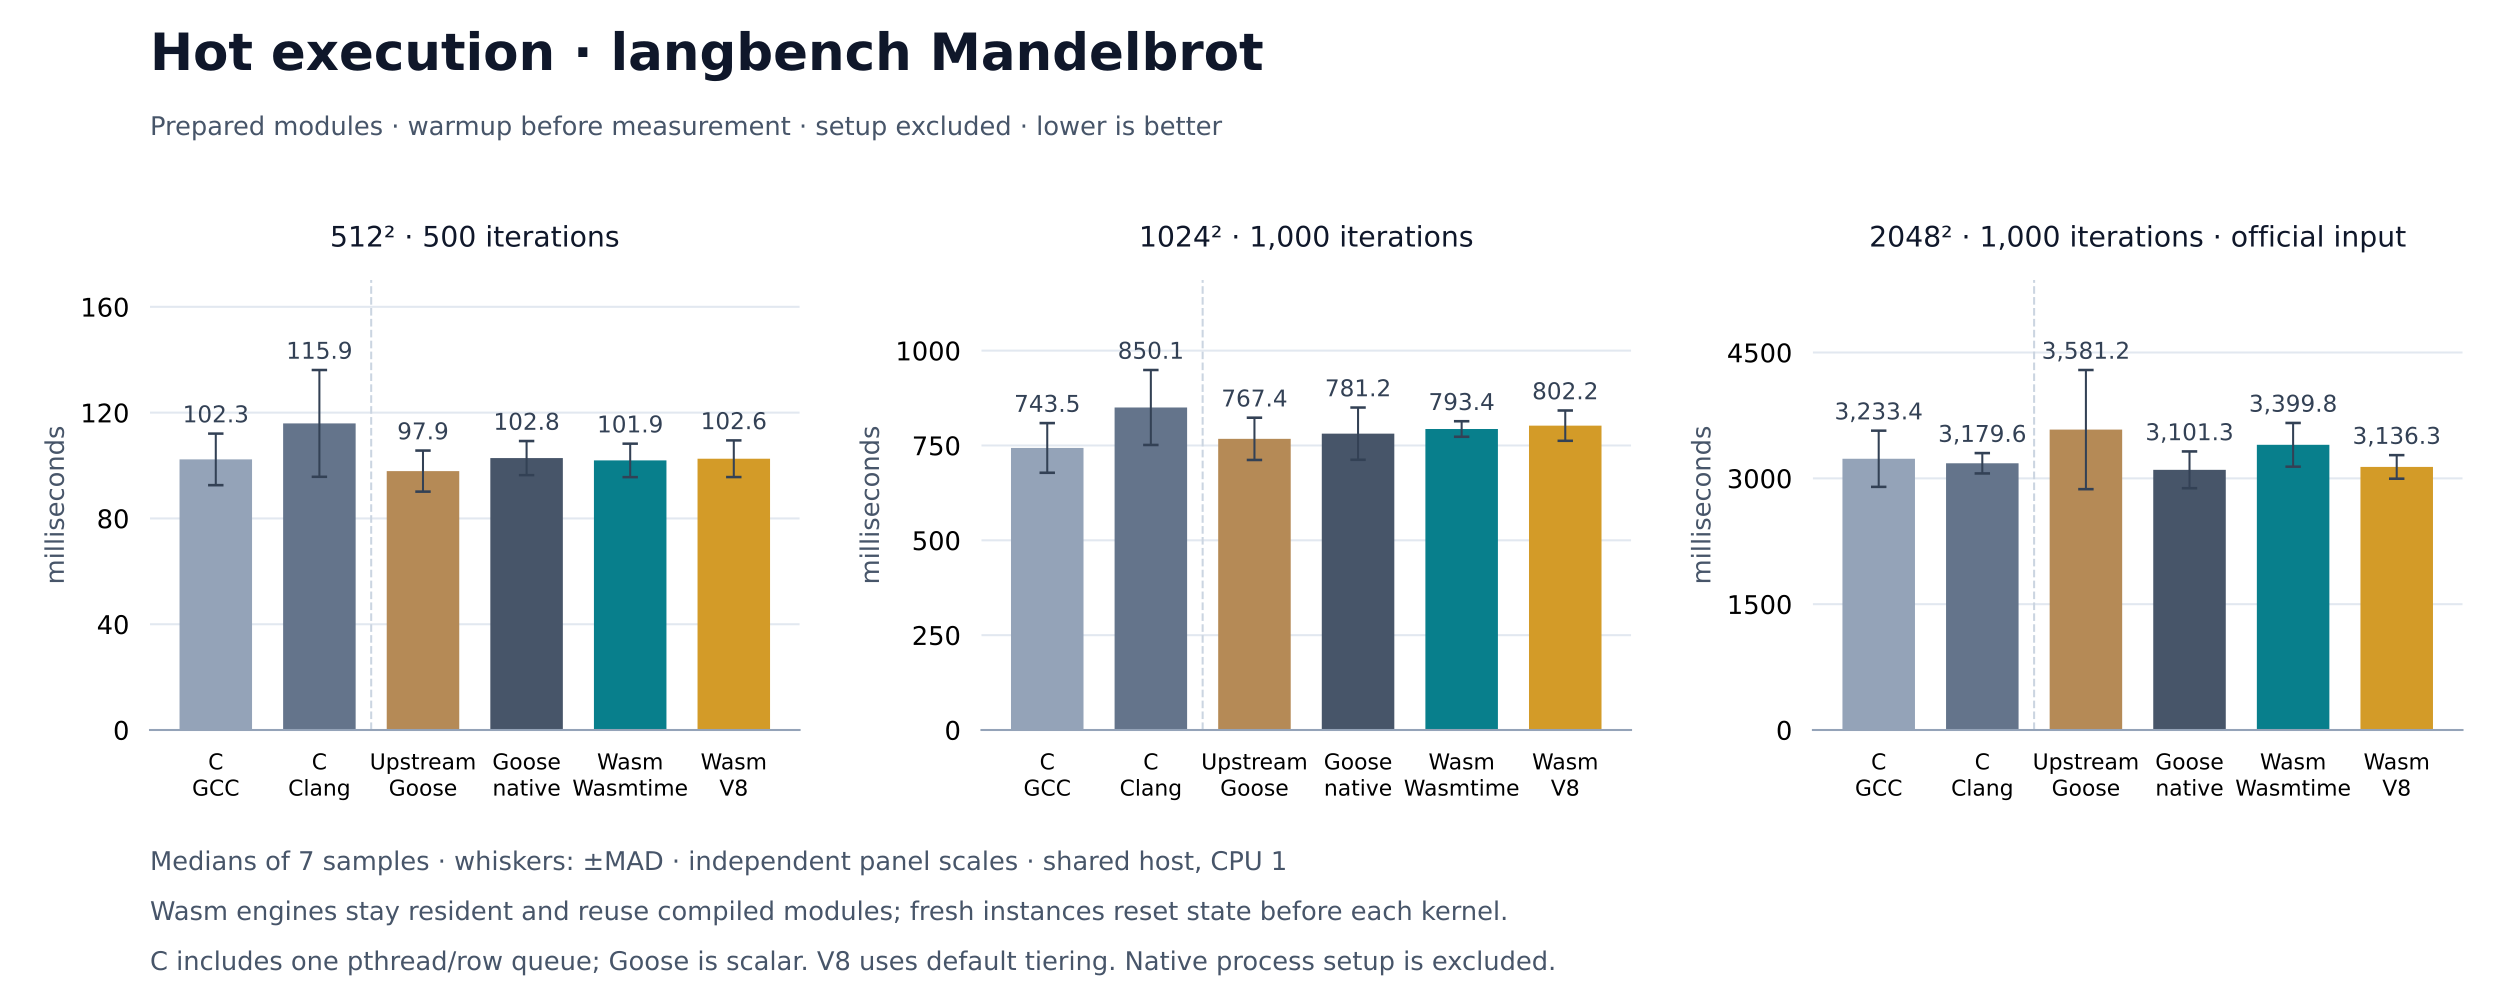
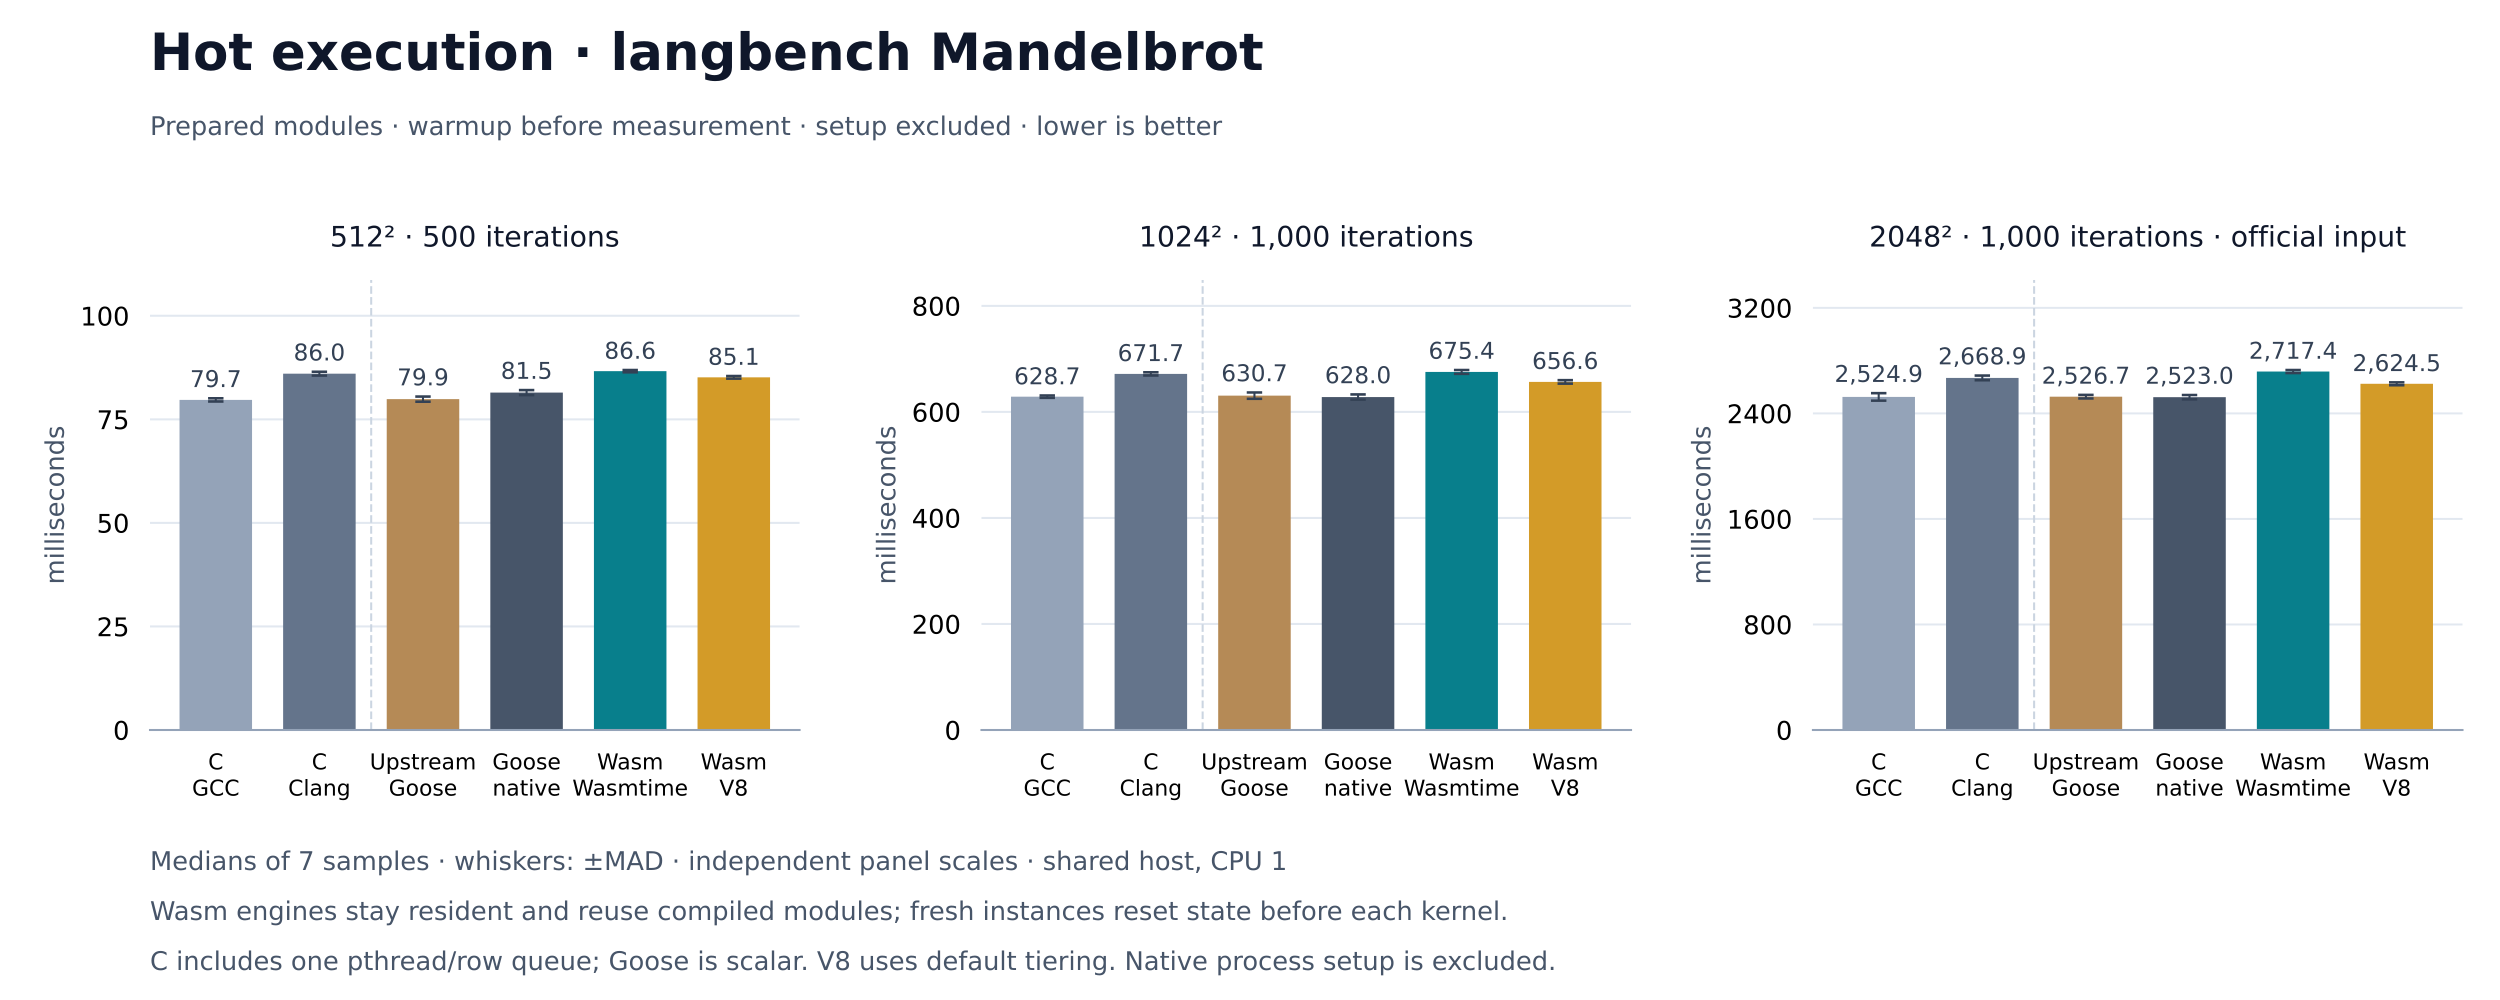
<svg xmlns="http://www.w3.org/2000/svg" xmlns:xlink="http://www.w3.org/1999/xlink" width="972pt" height="388.8pt" viewBox="0 0 972 388.8" version="1.1">
  <defs>
    <style type="text/css">*{stroke-linejoin: round; stroke-linecap: butt}</style>
  </defs>
  <g id="figure_1">
    <g id="patch_1">
      <path d="M 0 388.8 L 972 388.8 L 972 0 L 0 0 z " style="fill: #ffffff" />
    </g>
    <g id="axes_1">
      <g id="patch_2">
        <path d="M 58.32 283.824 L 310.876 283.824 L 310.876 108.864 L 58.32 108.864 z " style="fill: #ffffff" />
      </g>
      <g id="matplotlib.axis_1">
        <g id="xtick_1">
          <g id="line2d_1" />
          <g id="text_1">
            <text style="font-size: 8.5px; font-family: 'DejaVu Sans'" transform="translate(80.93016 299.1328)">C</text>
            <text style="font-size: 8.5px; font-family: 'DejaVu Sans'" transform="translate(74.66938 309.3345)">GCC</text>
          </g>
        </g>
        <g id="xtick_2">
          <g id="line2d_2" />
          <g id="text_2">
            <text style="font-size: 8.5px; font-family: 'DejaVu Sans'" transform="translate(121.2103 299.1328)">C</text>
            <text style="font-size: 8.5px; font-family: 'DejaVu Sans'" transform="translate(112.0336 309.3352)">Clang</text>
          </g>
        </g>
        <g id="xtick_3">
          <g id="line2d_3" />
          <g id="text_3">
            <text style="font-size: 8.5px; font-family: 'DejaVu Sans'" transform="translate(143.7566 299.1328)">Upstream</text>
            <text style="font-size: 8.5px; font-family: 'DejaVu Sans'" transform="translate(151.135 309.3345)">Goose</text>
          </g>
        </g>
        <g id="xtick_4">
          <g id="line2d_4" />
          <g id="text_4">
            <text style="font-size: 8.5px; font-family: 'DejaVu Sans'" transform="translate(191.4151 299.1328)">Goose</text>
            <text style="font-size: 8.5px; font-family: 'DejaVu Sans'" transform="translate(191.4629 309.3352)">native</text>
          </g>
        </g>
        <g id="xtick_5">
          <g id="line2d_5" />
          <g id="text_5">
            <text style="font-size: 8.5px; font-family: 'DejaVu Sans'" transform="translate(232.1294 299.1328)">Wasm</text>
            <text style="font-size: 8.5px; font-family: 'DejaVu Sans'" transform="translate(222.5278 309.3352)">Wasmtime</text>
          </g>
        </g>
        <g id="xtick_6">
          <g id="line2d_6" />
          <g id="text_6">
            <text style="font-size: 8.5px; font-family: 'DejaVu Sans'" transform="translate(272.4095 299.1328)">Wasm</text>
            <text style="font-size: 8.5px; font-family: 'DejaVu Sans'" transform="translate(279.687 309.3345)">V8</text>
          </g>
        </g>
      </g>
      <g id="matplotlib.axis_2">
        <g id="ytick_1">
          <g id="line2d_7">
            <path d="M 58.32 283.824 L 310.876 283.824 " clip-path="url(#p1867e7d874)" style="fill: none; stroke: #e2e8f0; stroke-width: 0.8; stroke-linecap: square" />
          </g>
          <g id="line2d_8" />
          <g id="text_7">
            <text style="font-size: 10px; font-family: 'DejaVu Sans'; text-anchor: end" x="50.32" y="287.623" transform="rotate(-0 50.32 287.6228)">0</text>
          </g>
        </g>
        <g id="ytick_2">
          <g id="line2d_9">
-             <path d="M 58.32 242.694 L 310.876 242.694 " clip-path="url(#p1867e7d874)" style="fill: none; stroke: #e2e8f0; stroke-width: 0.8; stroke-linecap: square" />
+             <path d="M 58.32 243.563 L 310.876 243.563 " clip-path="url(#p1867e7d874)" style="fill: none; stroke: #e2e8f0; stroke-width: 0.8; stroke-linecap: square" />
          </g>
          <g id="line2d_10" />
          <g id="text_8">
-             <text style="font-size: 10px; font-family: 'DejaVu Sans'; text-anchor: end" x="50.32" y="246.493" transform="rotate(-0 50.32 246.493)">40</text>
+             <text style="font-size: 10px; font-family: 'DejaVu Sans'; text-anchor: end" x="50.32" y="247.362" transform="rotate(-0 50.32 247.3622)">25</text>
          </g>
        </g>
        <g id="ytick_3">
          <g id="line2d_11">
-             <path d="M 58.32 201.564 L 310.876 201.564 " clip-path="url(#p1867e7d874)" style="fill: none; stroke: #e2e8f0; stroke-width: 0.8; stroke-linecap: square" />
+             <path d="M 58.32 203.303 L 310.876 203.303 " clip-path="url(#p1867e7d874)" style="fill: none; stroke: #e2e8f0; stroke-width: 0.8; stroke-linecap: square" />
          </g>
          <g id="line2d_12" />
          <g id="text_9">
-             <text style="font-size: 10px; font-family: 'DejaVu Sans'; text-anchor: end" x="50.32" y="205.363" transform="rotate(-0 50.32 205.3632)">80</text>
+             <text style="font-size: 10px; font-family: 'DejaVu Sans'; text-anchor: end" x="50.32" y="207.102" transform="rotate(-0 50.32 207.1016)">50</text>
          </g>
        </g>
        <g id="ytick_4">
          <g id="line2d_13">
-             <path d="M 58.32 160.434 L 310.876 160.434 " clip-path="url(#p1867e7d874)" style="fill: none; stroke: #e2e8f0; stroke-width: 0.8; stroke-linecap: square" />
+             <path d="M 58.32 163.042 L 310.876 163.042 " clip-path="url(#p1867e7d874)" style="fill: none; stroke: #e2e8f0; stroke-width: 0.8; stroke-linecap: square" />
          </g>
          <g id="line2d_14" />
          <g id="text_10">
-             <text style="font-size: 10px; font-family: 'DejaVu Sans'; text-anchor: end" x="50.32" y="164.233" transform="rotate(-0 50.32 164.2333)">120</text>
+             <text style="font-size: 10px; font-family: 'DejaVu Sans'; text-anchor: end" x="50.32" y="166.841" transform="rotate(-0 50.32 166.8409)">75</text>
          </g>
        </g>
        <g id="ytick_5">
          <g id="line2d_15">
-             <path d="M 58.32 119.305 L 310.876 119.305 " clip-path="url(#p1867e7d874)" style="fill: none; stroke: #e2e8f0; stroke-width: 0.8; stroke-linecap: square" />
+             <path d="M 58.32 122.781 L 310.876 122.781 " clip-path="url(#p1867e7d874)" style="fill: none; stroke: #e2e8f0; stroke-width: 0.8; stroke-linecap: square" />
          </g>
          <g id="line2d_16" />
          <g id="text_11">
-             <text style="font-size: 10px; font-family: 'DejaVu Sans'; text-anchor: end" x="50.32" y="123.103" transform="rotate(-0 50.32 123.1035)">160</text>
+             <text style="font-size: 10px; font-family: 'DejaVu Sans'; text-anchor: end" x="50.32" y="126.58" transform="rotate(-0 50.32 126.5803)">100</text>
          </g>
        </g>
        <g id="text_12">
          <text style="font-size: 10px; font-family: 'DejaVu Sans'; text-anchor: middle; fill: #475569" x="24.83" y="196.344" transform="rotate(-90 24.83016 196.344)">milliseconds</text>
        </g>
      </g>
      <g id="patch_3">
-         <path d="M 69.8 283.824 L 97.996 283.824 L 97.996 178.607 L 69.8 178.607 z " clip-path="url(#p1867e7d874)" style="fill: #94a3b8" />
+         <path d="M 69.8 283.824 L 97.996 283.824 L 97.996 155.481 L 69.8 155.481 z " clip-path="url(#p1867e7d874)" style="fill: #94a3b8" />
      </g>
      <g id="patch_4">
-         <path d="M 110.08 283.824 L 138.276 283.824 L 138.276 164.621 L 110.08 164.621 z " clip-path="url(#p1867e7d874)" style="fill: #64748b" />
+         <path d="M 110.08 283.824 L 138.276 283.824 L 138.276 145.286 L 110.08 145.286 z " clip-path="url(#p1867e7d874)" style="fill: #64748b" />
      </g>
      <g id="patch_5">
-         <path d="M 150.36 283.824 L 178.556 283.824 L 178.556 183.169 L 150.36 183.169 z " clip-path="url(#p1867e7d874)" style="fill: #b58a56" />
+         <path d="M 150.36 283.824 L 178.556 283.824 L 178.556 155.182 L 150.36 155.182 z " clip-path="url(#p1867e7d874)" style="fill: #b58a56" />
      </g>
      <g id="patch_6">
-         <path d="M 190.64 283.824 L 218.836 283.824 L 218.836 178.1 L 190.64 178.1 z " clip-path="url(#p1867e7d874)" style="fill: #475569" />
+         <path d="M 190.64 283.824 L 218.836 283.824 L 218.836 152.637 L 190.64 152.637 z " clip-path="url(#p1867e7d874)" style="fill: #475569" />
      </g>
      <g id="patch_7">
-         <path d="M 230.92 283.824 L 259.116 283.824 L 259.116 179.002 L 230.92 179.002 z " clip-path="url(#p1867e7d874)" style="fill: #087f8c" />
+         <path d="M 230.92 283.824 L 259.116 283.824 L 259.116 144.306 L 230.92 144.306 z " clip-path="url(#p1867e7d874)" style="fill: #087f8c" />
      </g>
      <g id="patch_8">
-         <path d="M 271.2 283.824 L 299.396 283.824 L 299.396 178.352 L 271.2 178.352 z " clip-path="url(#p1867e7d874)" style="fill: #d39b28" />
+         <path d="M 271.2 283.824 L 299.396 283.824 L 299.396 146.71 L 271.2 146.71 z " clip-path="url(#p1867e7d874)" style="fill: #d39b28" />
      </g>
      <g id="LineCollection_1">
-         <path d="M 83.898 188.635 L 83.898 168.58 " clip-path="url(#p1867e7d874)" style="fill: none; stroke: #334155; stroke-width: 0.8" />
-         <path d="M 124.178 185.385 L 124.178 143.856 " clip-path="url(#p1867e7d874)" style="fill: none; stroke: #334155; stroke-width: 0.8" />
-         <path d="M 164.458 191.152 L 164.458 175.186 " clip-path="url(#p1867e7d874)" style="fill: none; stroke: #334155; stroke-width: 0.8" />
-         <path d="M 204.738 184.728 L 204.738 171.471 " clip-path="url(#p1867e7d874)" style="fill: none; stroke: #334155; stroke-width: 0.8" />
-         <path d="M 245.018 185.504 L 245.018 172.5 " clip-path="url(#p1867e7d874)" style="fill: none; stroke: #334155; stroke-width: 0.8" />
-         <path d="M 285.298 185.481 L 285.298 171.222 " clip-path="url(#p1867e7d874)" style="fill: none; stroke: #334155; stroke-width: 0.8" />
+         <path d="M 83.898 156.1 L 83.898 154.862 " clip-path="url(#p1867e7d874)" style="fill: none; stroke: #334155; stroke-width: 0.8" />
+         <path d="M 124.178 146.038 L 124.178 144.534 " clip-path="url(#p1867e7d874)" style="fill: none; stroke: #334155; stroke-width: 0.8" />
+         <path d="M 164.458 156.174 L 164.458 154.19 " clip-path="url(#p1867e7d874)" style="fill: none; stroke: #334155; stroke-width: 0.8" />
+         <path d="M 204.738 153.61 L 204.738 151.664 " clip-path="url(#p1867e7d874)" style="fill: none; stroke: #334155; stroke-width: 0.8" />
+         <path d="M 245.018 144.757 L 245.018 143.856 " clip-path="url(#p1867e7d874)" style="fill: none; stroke: #334155; stroke-width: 0.8" />
+         <path d="M 285.298 147.222 L 285.298 146.198 " clip-path="url(#p1867e7d874)" style="fill: none; stroke: #334155; stroke-width: 0.8" />
      </g>
      <g id="line2d_17">
        <defs>
          <path id="m312f0f70a7" d="M 3 0 L -3 -0 " style="stroke: #334155" />
        </defs>
        <g clip-path="url(#p1867e7d874)">
-           <use xlink:href="#m312f0f70a7" x="83.898" y="188.635" style="fill: #1f77b4; stroke: #334155" />
-           <use xlink:href="#m312f0f70a7" x="124.178" y="185.385" style="fill: #1f77b4; stroke: #334155" />
-           <use xlink:href="#m312f0f70a7" x="164.458" y="191.152" style="fill: #1f77b4; stroke: #334155" />
-           <use xlink:href="#m312f0f70a7" x="204.738" y="184.728" style="fill: #1f77b4; stroke: #334155" />
-           <use xlink:href="#m312f0f70a7" x="245.018" y="185.504" style="fill: #1f77b4; stroke: #334155" />
-           <use xlink:href="#m312f0f70a7" x="285.298" y="185.481" style="fill: #1f77b4; stroke: #334155" />
+           <use xlink:href="#m312f0f70a7" x="83.898" y="156.1" style="fill: #1f77b4; stroke: #334155" />
+           <use xlink:href="#m312f0f70a7" x="124.178" y="146.038" style="fill: #1f77b4; stroke: #334155" />
+           <use xlink:href="#m312f0f70a7" x="164.458" y="156.174" style="fill: #1f77b4; stroke: #334155" />
+           <use xlink:href="#m312f0f70a7" x="204.738" y="153.61" style="fill: #1f77b4; stroke: #334155" />
+           <use xlink:href="#m312f0f70a7" x="245.018" y="144.757" style="fill: #1f77b4; stroke: #334155" />
+           <use xlink:href="#m312f0f70a7" x="285.298" y="147.222" style="fill: #1f77b4; stroke: #334155" />
        </g>
      </g>
      <g id="line2d_18">
        <g clip-path="url(#p1867e7d874)">
-           <use xlink:href="#m312f0f70a7" x="83.898" y="168.58" style="fill: #1f77b4; stroke: #334155" />
-           <use xlink:href="#m312f0f70a7" x="124.178" y="143.856" style="fill: #1f77b4; stroke: #334155" />
-           <use xlink:href="#m312f0f70a7" x="164.458" y="175.186" style="fill: #1f77b4; stroke: #334155" />
-           <use xlink:href="#m312f0f70a7" x="204.738" y="171.471" style="fill: #1f77b4; stroke: #334155" />
-           <use xlink:href="#m312f0f70a7" x="245.018" y="172.5" style="fill: #1f77b4; stroke: #334155" />
-           <use xlink:href="#m312f0f70a7" x="285.298" y="171.222" style="fill: #1f77b4; stroke: #334155" />
+           <use xlink:href="#m312f0f70a7" x="83.898" y="154.862" style="fill: #1f77b4; stroke: #334155" />
+           <use xlink:href="#m312f0f70a7" x="124.178" y="144.534" style="fill: #1f77b4; stroke: #334155" />
+           <use xlink:href="#m312f0f70a7" x="164.458" y="154.19" style="fill: #1f77b4; stroke: #334155" />
+           <use xlink:href="#m312f0f70a7" x="204.738" y="151.664" style="fill: #1f77b4; stroke: #334155" />
+           <use xlink:href="#m312f0f70a7" x="245.018" y="143.856" style="fill: #1f77b4; stroke: #334155" />
+           <use xlink:href="#m312f0f70a7" x="285.298" y="146.198" style="fill: #1f77b4; stroke: #334155" />
        </g>
      </g>
      <g id="line2d_19">
        <path d="M 144.318 283.824 L 144.318 108.864 " clip-path="url(#p1867e7d874)" style="fill: none; stroke-dasharray: 2.96,1.28; stroke-dashoffset: 0; stroke: #cbd5e1; stroke-width: 0.8" />
      </g>
      <g id="patch_9">
        <path d="M 58.32 283.824 L 310.876 283.824 " style="fill: none; stroke: #94a3b8; stroke-width: 0.8; stroke-linejoin: miter; stroke-linecap: square" />
      </g>
      <g id="text_13">
-         <text style="font-size: 9px; font-family: 'DejaVu Sans'; text-anchor: middle; fill: #334155" x="83.898" y="164.206" transform="rotate(-0 83.89786 164.2057)">102.3</text>
+         <text style="font-size: 9px; font-family: 'DejaVu Sans'; text-anchor: middle; fill: #334155" x="83.898" y="150.488" transform="rotate(-0 83.89786 150.4885)">79.7</text>
      </g>
      <g id="text_14">
-         <text style="font-size: 9px; font-family: 'DejaVu Sans'; text-anchor: middle; fill: #334155" x="124.178" y="139.482" transform="rotate(-0 124.178 139.482)">115.9</text>
+         <text style="font-size: 9px; font-family: 'DejaVu Sans'; text-anchor: middle; fill: #334155" x="124.178" y="140.16" transform="rotate(-0 124.178 140.1605)">86.0</text>
      </g>
      <g id="text_15">
-         <text style="font-size: 9px; font-family: 'DejaVu Sans'; text-anchor: middle; fill: #334155" x="164.458" y="170.812" transform="rotate(-0 164.458 170.8116)">97.9</text>
+         <text style="font-size: 9px; font-family: 'DejaVu Sans'; text-anchor: middle; fill: #334155" x="164.458" y="149.816" transform="rotate(-0 164.458 149.8163)">79.9</text>
      </g>
      <g id="text_16">
-         <text style="font-size: 9px; font-family: 'DejaVu Sans'; text-anchor: middle; fill: #334155" x="204.738" y="167.097" transform="rotate(-0 204.7381 167.0974)">102.8</text>
+         <text style="font-size: 9px; font-family: 'DejaVu Sans'; text-anchor: middle; fill: #334155" x="204.738" y="147.29" transform="rotate(-0 204.7381 147.2903)">81.5</text>
      </g>
      <g id="text_17">
-         <text style="font-size: 9px; font-family: 'DejaVu Sans'; text-anchor: middle; fill: #334155" x="245.018" y="168.126" transform="rotate(-0 245.0182 168.1265)">101.9</text>
+         <text style="font-size: 9px; font-family: 'DejaVu Sans'; text-anchor: middle; fill: #334155" x="245.018" y="139.482" transform="rotate(-0 245.0182 139.482)">86.6</text>
      </g>
      <g id="text_18">
-         <text style="font-size: 9px; font-family: 'DejaVu Sans'; text-anchor: middle; fill: #334155" x="285.298" y="166.848" transform="rotate(-0 285.2983 166.8484)">102.6</text>
+         <text style="font-size: 9px; font-family: 'DejaVu Sans'; text-anchor: middle; fill: #334155" x="285.298" y="141.824" transform="rotate(-0 285.2983 141.8242)">85.1</text>
      </g>
      <g id="text_19">
        <text style="font-size: 11px; font-family: 'DejaVu Sans'; text-anchor: middle; fill: #0f172a" x="184.598" y="95.864" transform="rotate(-0 184.5981 95.864)">512² · 500 iterations</text>
      </g>
    </g>
    <g id="axes_2">
      <g id="patch_10">
        <path d="M 381.592 283.824 L 634.148 283.824 L 634.148 108.864 L 381.592 108.864 z " style="fill: #ffffff" />
      </g>
      <g id="matplotlib.axis_3">
        <g id="xtick_7">
          <g id="line2d_20" />
          <g id="text_20">
            <text style="font-size: 8.5px; font-family: 'DejaVu Sans'" transform="translate(404.2021 299.1328)">C</text>
            <text style="font-size: 8.5px; font-family: 'DejaVu Sans'" transform="translate(397.9413 309.3345)">GCC</text>
          </g>
        </g>
        <g id="xtick_8">
          <g id="line2d_21" />
          <g id="text_21">
            <text style="font-size: 8.5px; font-family: 'DejaVu Sans'" transform="translate(444.4822 299.1328)">C</text>
            <text style="font-size: 8.5px; font-family: 'DejaVu Sans'" transform="translate(435.3055 309.3352)">Clang</text>
          </g>
        </g>
        <g id="xtick_9">
          <g id="line2d_22" />
          <g id="text_22">
            <text style="font-size: 8.5px; font-family: 'DejaVu Sans'" transform="translate(467.0285 299.1328)">Upstream</text>
            <text style="font-size: 8.5px; font-family: 'DejaVu Sans'" transform="translate(474.4069 309.3345)">Goose</text>
          </g>
        </g>
        <g id="xtick_10">
          <g id="line2d_23" />
          <g id="text_23">
            <text style="font-size: 8.5px; font-family: 'DejaVu Sans'" transform="translate(514.687 299.1328)">Goose</text>
            <text style="font-size: 8.5px; font-family: 'DejaVu Sans'" transform="translate(514.7348 309.3352)">native</text>
          </g>
        </g>
        <g id="xtick_11">
          <g id="line2d_24" />
          <g id="text_24">
            <text style="font-size: 8.5px; font-family: 'DejaVu Sans'" transform="translate(555.4013 299.1328)">Wasm</text>
            <text style="font-size: 8.5px; font-family: 'DejaVu Sans'" transform="translate(545.7997 309.3352)">Wasmtime</text>
          </g>
        </g>
        <g id="xtick_12">
          <g id="line2d_25" />
          <g id="text_25">
            <text style="font-size: 8.5px; font-family: 'DejaVu Sans'" transform="translate(595.6814 299.1328)">Wasm</text>
            <text style="font-size: 8.5px; font-family: 'DejaVu Sans'" transform="translate(602.9589 309.3345)">V8</text>
          </g>
        </g>
      </g>
      <g id="matplotlib.axis_4">
        <g id="ytick_6">
          <g id="line2d_26">
            <path d="M 381.592 283.824 L 634.148 283.824 " clip-path="url(#pa1d23f0274)" style="fill: none; stroke: #e2e8f0; stroke-width: 0.8; stroke-linecap: square" />
          </g>
          <g id="line2d_27" />
          <g id="text_26">
            <text style="font-size: 10px; font-family: 'DejaVu Sans'; text-anchor: end" x="373.592" y="287.623" transform="rotate(-0 373.5919 287.6228)">0</text>
          </g>
        </g>
        <g id="ytick_7">
          <g id="line2d_28">
-             <path d="M 381.592 246.948 L 634.148 246.948 " clip-path="url(#pa1d23f0274)" style="fill: none; stroke: #e2e8f0; stroke-width: 0.8; stroke-linecap: square" />
+             <path d="M 381.592 242.599 L 634.148 242.599 " clip-path="url(#pa1d23f0274)" style="fill: none; stroke: #e2e8f0; stroke-width: 0.8; stroke-linecap: square" />
          </g>
          <g id="line2d_29" />
          <g id="text_27">
-             <text style="font-size: 10px; font-family: 'DejaVu Sans'; text-anchor: end" x="373.592" y="250.747" transform="rotate(-0 373.5919 250.7467)">250</text>
+             <text style="font-size: 10px; font-family: 'DejaVu Sans'; text-anchor: end" x="373.592" y="246.398" transform="rotate(-0 373.5919 246.3983)">200</text>
          </g>
        </g>
        <g id="ytick_8">
          <g id="line2d_30">
-             <path d="M 381.592 210.072 L 634.148 210.072 " clip-path="url(#pa1d23f0274)" style="fill: none; stroke: #e2e8f0; stroke-width: 0.8; stroke-linecap: square" />
+             <path d="M 381.592 201.375 L 634.148 201.375 " clip-path="url(#pa1d23f0274)" style="fill: none; stroke: #e2e8f0; stroke-width: 0.8; stroke-linecap: square" />
          </g>
          <g id="line2d_31" />
          <g id="text_28">
-             <text style="font-size: 10px; font-family: 'DejaVu Sans'; text-anchor: end" x="373.592" y="213.871" transform="rotate(-0 373.5919 213.8706)">500</text>
+             <text style="font-size: 10px; font-family: 'DejaVu Sans'; text-anchor: end" x="373.592" y="205.174" transform="rotate(-0 373.5919 205.1737)">400</text>
          </g>
        </g>
        <g id="ytick_9">
          <g id="line2d_32">
-             <path d="M 381.592 173.196 L 634.148 173.196 " clip-path="url(#pa1d23f0274)" style="fill: none; stroke: #e2e8f0; stroke-width: 0.8; stroke-linecap: square" />
+             <path d="M 381.592 160.15 L 634.148 160.15 " clip-path="url(#pa1d23f0274)" style="fill: none; stroke: #e2e8f0; stroke-width: 0.8; stroke-linecap: square" />
          </g>
          <g id="line2d_33" />
          <g id="text_29">
-             <text style="font-size: 10px; font-family: 'DejaVu Sans'; text-anchor: end" x="373.592" y="176.994" transform="rotate(-0 373.5919 176.9945)">750</text>
+             <text style="font-size: 10px; font-family: 'DejaVu Sans'; text-anchor: end" x="373.592" y="163.949" transform="rotate(-0 373.5919 163.9492)">600</text>
          </g>
        </g>
        <g id="ytick_10">
          <g id="line2d_34">
-             <path d="M 381.592 136.319 L 634.148 136.319 " clip-path="url(#pa1d23f0274)" style="fill: none; stroke: #e2e8f0; stroke-width: 0.8; stroke-linecap: square" />
+             <path d="M 381.592 118.926 L 634.148 118.926 " clip-path="url(#pa1d23f0274)" style="fill: none; stroke: #e2e8f0; stroke-width: 0.8; stroke-linecap: square" />
          </g>
          <g id="line2d_35" />
          <g id="text_30">
-             <text style="font-size: 10px; font-family: 'DejaVu Sans'; text-anchor: end" x="373.592" y="140.118" transform="rotate(-0 373.5919 140.1183)">1000</text>
+             <text style="font-size: 10px; font-family: 'DejaVu Sans'; text-anchor: end" x="373.592" y="122.725" transform="rotate(-0 373.5919 122.7246)">800</text>
          </g>
        </g>
        <g id="text_31">
-           <text style="font-size: 10px; font-family: 'DejaVu Sans'; text-anchor: middle; fill: #475569" x="341.74" y="196.344" transform="rotate(-90 341.7396 196.344)">milliseconds</text>
+           <text style="font-size: 10px; font-family: 'DejaVu Sans'; text-anchor: middle; fill: #475569" x="348.102" y="196.344" transform="rotate(-90 348.1021 196.344)">milliseconds</text>
        </g>
      </g>
      <g id="patch_11">
-         <path d="M 393.072 283.824 L 421.268 283.824 L 421.268 174.156 L 393.072 174.156 z " clip-path="url(#pa1d23f0274)" style="fill: #94a3b8" />
+         <path d="M 393.072 283.824 L 421.268 283.824 L 421.268 154.228 L 393.072 154.228 z " clip-path="url(#pa1d23f0274)" style="fill: #94a3b8" />
      </g>
      <g id="patch_12">
-         <path d="M 433.352 283.824 L 461.548 283.824 L 461.548 158.431 L 433.352 158.431 z " clip-path="url(#pa1d23f0274)" style="fill: #64748b" />
+         <path d="M 433.352 283.824 L 461.548 283.824 L 461.548 145.375 L 433.352 145.375 z " clip-path="url(#pa1d23f0274)" style="fill: #64748b" />
      </g>
      <g id="patch_13">
-         <path d="M 473.632 283.824 L 501.828 283.824 L 501.828 170.622 L 473.632 170.622 z " clip-path="url(#pa1d23f0274)" style="fill: #b58a56" />
+         <path d="M 473.632 283.824 L 501.828 283.824 L 501.828 153.822 L 473.632 153.822 z " clip-path="url(#pa1d23f0274)" style="fill: #b58a56" />
      </g>
      <g id="patch_14">
-         <path d="M 513.912 283.824 L 542.108 283.824 L 542.108 168.601 L 513.912 168.601 z " clip-path="url(#pa1d23f0274)" style="fill: #475569" />
+         <path d="M 513.912 283.824 L 542.108 283.824 L 542.108 154.379 L 513.912 154.379 z " clip-path="url(#pa1d23f0274)" style="fill: #475569" />
      </g>
      <g id="patch_15">
-         <path d="M 554.192 283.824 L 582.388 283.824 L 582.388 166.795 L 554.192 166.795 z " clip-path="url(#pa1d23f0274)" style="fill: #087f8c" />
+         <path d="M 554.192 283.824 L 582.388 283.824 L 582.388 144.607 L 554.192 144.607 z " clip-path="url(#pa1d23f0274)" style="fill: #087f8c" />
      </g>
      <g id="patch_16">
-         <path d="M 594.472 283.824 L 622.668 283.824 L 622.668 165.492 L 594.472 165.492 z " clip-path="url(#pa1d23f0274)" style="fill: #d39b28" />
+         <path d="M 594.472 283.824 L 622.668 283.824 L 622.668 148.483 L 594.472 148.483 z " clip-path="url(#pa1d23f0274)" style="fill: #d39b28" />
      </g>
      <g id="LineCollection_2">
-         <path d="M 407.17 183.816 L 407.17 164.497 " clip-path="url(#pa1d23f0274)" style="fill: none; stroke: #334155; stroke-width: 0.8" />
-         <path d="M 447.45 173.006 L 447.45 143.856 " clip-path="url(#pa1d23f0274)" style="fill: none; stroke: #334155; stroke-width: 0.8" />
-         <path d="M 487.73 178.836 L 487.73 162.408 " clip-path="url(#pa1d23f0274)" style="fill: none; stroke: #334155; stroke-width: 0.8" />
-         <path d="M 528.01 178.758 L 528.01 158.443 " clip-path="url(#pa1d23f0274)" style="fill: none; stroke: #334155; stroke-width: 0.8" />
-         <path d="M 568.29 169.812 L 568.29 163.778 " clip-path="url(#pa1d23f0274)" style="fill: none; stroke: #334155; stroke-width: 0.8" />
-         <path d="M 608.57 171.381 L 608.57 159.603 " clip-path="url(#pa1d23f0274)" style="fill: none; stroke: #334155; stroke-width: 0.8" />
+         <path d="M 407.17 154.681 L 407.17 153.774 " clip-path="url(#pa1d23f0274)" style="fill: none; stroke: #334155; stroke-width: 0.8" />
+         <path d="M 447.45 145.998 L 447.45 144.752 " clip-path="url(#pa1d23f0274)" style="fill: none; stroke: #334155; stroke-width: 0.8" />
+         <path d="M 487.73 155.054 L 487.73 152.59 " clip-path="url(#pa1d23f0274)" style="fill: none; stroke: #334155; stroke-width: 0.8" />
+         <path d="M 528.01 155.396 L 528.01 153.362 " clip-path="url(#pa1d23f0274)" style="fill: none; stroke: #334155; stroke-width: 0.8" />
+         <path d="M 568.29 145.357 L 568.29 143.856 " clip-path="url(#pa1d23f0274)" style="fill: none; stroke: #334155; stroke-width: 0.8" />
+         <path d="M 608.57 149.152 L 608.57 147.814 " clip-path="url(#pa1d23f0274)" style="fill: none; stroke: #334155; stroke-width: 0.8" />
      </g>
      <g id="line2d_36">
        <g clip-path="url(#pa1d23f0274)">
-           <use xlink:href="#m312f0f70a7" x="407.17" y="183.816" style="fill: #1f77b4; stroke: #334155" />
-           <use xlink:href="#m312f0f70a7" x="447.45" y="173.006" style="fill: #1f77b4; stroke: #334155" />
-           <use xlink:href="#m312f0f70a7" x="487.73" y="178.836" style="fill: #1f77b4; stroke: #334155" />
-           <use xlink:href="#m312f0f70a7" x="528.01" y="178.758" style="fill: #1f77b4; stroke: #334155" />
-           <use xlink:href="#m312f0f70a7" x="568.29" y="169.812" style="fill: #1f77b4; stroke: #334155" />
-           <use xlink:href="#m312f0f70a7" x="608.57" y="171.381" style="fill: #1f77b4; stroke: #334155" />
+           <use xlink:href="#m312f0f70a7" x="407.17" y="154.681" style="fill: #1f77b4; stroke: #334155" />
+           <use xlink:href="#m312f0f70a7" x="447.45" y="145.998" style="fill: #1f77b4; stroke: #334155" />
+           <use xlink:href="#m312f0f70a7" x="487.73" y="155.054" style="fill: #1f77b4; stroke: #334155" />
+           <use xlink:href="#m312f0f70a7" x="528.01" y="155.396" style="fill: #1f77b4; stroke: #334155" />
+           <use xlink:href="#m312f0f70a7" x="568.29" y="145.357" style="fill: #1f77b4; stroke: #334155" />
+           <use xlink:href="#m312f0f70a7" x="608.57" y="149.152" style="fill: #1f77b4; stroke: #334155" />
        </g>
      </g>
      <g id="line2d_37">
        <g clip-path="url(#pa1d23f0274)">
-           <use xlink:href="#m312f0f70a7" x="407.17" y="164.497" style="fill: #1f77b4; stroke: #334155" />
-           <use xlink:href="#m312f0f70a7" x="447.45" y="143.856" style="fill: #1f77b4; stroke: #334155" />
-           <use xlink:href="#m312f0f70a7" x="487.73" y="162.408" style="fill: #1f77b4; stroke: #334155" />
-           <use xlink:href="#m312f0f70a7" x="528.01" y="158.443" style="fill: #1f77b4; stroke: #334155" />
-           <use xlink:href="#m312f0f70a7" x="568.29" y="163.778" style="fill: #1f77b4; stroke: #334155" />
-           <use xlink:href="#m312f0f70a7" x="608.57" y="159.603" style="fill: #1f77b4; stroke: #334155" />
+           <use xlink:href="#m312f0f70a7" x="407.17" y="153.774" style="fill: #1f77b4; stroke: #334155" />
+           <use xlink:href="#m312f0f70a7" x="447.45" y="144.752" style="fill: #1f77b4; stroke: #334155" />
+           <use xlink:href="#m312f0f70a7" x="487.73" y="152.59" style="fill: #1f77b4; stroke: #334155" />
+           <use xlink:href="#m312f0f70a7" x="528.01" y="153.362" style="fill: #1f77b4; stroke: #334155" />
+           <use xlink:href="#m312f0f70a7" x="568.29" y="143.856" style="fill: #1f77b4; stroke: #334155" />
+           <use xlink:href="#m312f0f70a7" x="608.57" y="147.814" style="fill: #1f77b4; stroke: #334155" />
        </g>
      </g>
      <g id="line2d_38">
        <path d="M 467.59 283.824 L 467.59 108.864 " clip-path="url(#pa1d23f0274)" style="fill: none; stroke-dasharray: 2.96,1.28; stroke-dashoffset: 0; stroke: #cbd5e1; stroke-width: 0.8" />
      </g>
      <g id="patch_17">
        <path d="M 381.592 283.824 L 634.148 283.824 " style="fill: none; stroke: #94a3b8; stroke-width: 0.8; stroke-linejoin: miter; stroke-linecap: square" />
      </g>
      <g id="text_32">
-         <text style="font-size: 9px; font-family: 'DejaVu Sans'; text-anchor: middle; fill: #334155" x="407.17" y="160.123" transform="rotate(-0 407.1698 160.1226)">743.5</text>
+         <text style="font-size: 9px; font-family: 'DejaVu Sans'; text-anchor: middle; fill: #334155" x="407.17" y="149.4" transform="rotate(-0 407.1698 149.4003)">628.7</text>
      </g>
      <g id="text_33">
-         <text style="font-size: 9px; font-family: 'DejaVu Sans'; text-anchor: middle; fill: #334155" x="447.45" y="139.482" transform="rotate(-0 447.4499 139.482)">850.1</text>
+         <text style="font-size: 9px; font-family: 'DejaVu Sans'; text-anchor: middle; fill: #334155" x="447.45" y="140.378" transform="rotate(-0 447.4499 140.3775)">671.7</text>
      </g>
      <g id="text_34">
-         <text style="font-size: 9px; font-family: 'DejaVu Sans'; text-anchor: middle; fill: #334155" x="487.73" y="158.034" transform="rotate(-0 487.73 158.0341)">767.4</text>
+         <text style="font-size: 9px; font-family: 'DejaVu Sans'; text-anchor: middle; fill: #334155" x="487.73" y="148.216" transform="rotate(-0 487.73 148.2157)">630.7</text>
      </g>
      <g id="text_35">
-         <text style="font-size: 9px; font-family: 'DejaVu Sans'; text-anchor: middle; fill: #334155" x="528.01" y="154.069" transform="rotate(-0 528.01 154.069)">781.2</text>
+         <text style="font-size: 9px; font-family: 'DejaVu Sans'; text-anchor: middle; fill: #334155" x="528.01" y="148.988" transform="rotate(-0 528.01 148.988)">628.0</text>
      </g>
      <g id="text_36">
-         <text style="font-size: 9px; font-family: 'DejaVu Sans'; text-anchor: middle; fill: #334155" x="568.29" y="159.404" transform="rotate(-0 568.2901 159.4042)">793.4</text>
+         <text style="font-size: 9px; font-family: 'DejaVu Sans'; text-anchor: middle; fill: #334155" x="568.29" y="139.482" transform="rotate(-0 568.2901 139.482)">675.4</text>
      </g>
      <g id="text_37">
-         <text style="font-size: 9px; font-family: 'DejaVu Sans'; text-anchor: middle; fill: #334155" x="608.57" y="155.229" transform="rotate(-0 608.5702 155.2292)">802.2</text>
+         <text style="font-size: 9px; font-family: 'DejaVu Sans'; text-anchor: middle; fill: #334155" x="608.57" y="143.44" transform="rotate(-0 608.5702 143.4399)">656.6</text>
      </g>
      <g id="text_38">
        <text style="font-size: 11px; font-family: 'DejaVu Sans'; text-anchor: middle; fill: #0f172a" x="507.87" y="95.864" transform="rotate(-0 507.87 95.864)">1024² · 1,000 iterations</text>
      </g>
    </g>
    <g id="axes_3">
      <g id="patch_18">
        <path d="M 704.864 283.824 L 957.42 283.824 L 957.42 108.864 L 704.864 108.864 z " style="fill: #ffffff" />
      </g>
      <g id="matplotlib.axis_5">
        <g id="xtick_13">
          <g id="line2d_39" />
          <g id="text_39">
            <text style="font-size: 8.5px; font-family: 'DejaVu Sans'" transform="translate(727.474 299.1328)">C</text>
            <text style="font-size: 8.5px; font-family: 'DejaVu Sans'" transform="translate(721.2132 309.3345)">GCC</text>
          </g>
        </g>
        <g id="xtick_14">
          <g id="line2d_40" />
          <g id="text_40">
            <text style="font-size: 8.5px; font-family: 'DejaVu Sans'" transform="translate(767.7541 299.1328)">C</text>
            <text style="font-size: 8.5px; font-family: 'DejaVu Sans'" transform="translate(758.5774 309.3352)">Clang</text>
          </g>
        </g>
        <g id="xtick_15">
          <g id="line2d_41" />
          <g id="text_41">
            <text style="font-size: 8.5px; font-family: 'DejaVu Sans'" transform="translate(790.3004 299.1328)">Upstream</text>
            <text style="font-size: 8.5px; font-family: 'DejaVu Sans'" transform="translate(797.6788 309.3345)">Goose</text>
          </g>
        </g>
        <g id="xtick_16">
          <g id="line2d_42" />
          <g id="text_42">
            <text style="font-size: 8.5px; font-family: 'DejaVu Sans'" transform="translate(837.9589 299.1328)">Goose</text>
            <text style="font-size: 8.5px; font-family: 'DejaVu Sans'" transform="translate(838.0067 309.3352)">native</text>
          </g>
        </g>
        <g id="xtick_17">
          <g id="line2d_43" />
          <g id="text_43">
            <text style="font-size: 8.5px; font-family: 'DejaVu Sans'" transform="translate(878.6733 299.1328)">Wasm</text>
            <text style="font-size: 8.5px; font-family: 'DejaVu Sans'" transform="translate(869.0716 309.3352)">Wasmtime</text>
          </g>
        </g>
        <g id="xtick_18">
          <g id="line2d_44" />
          <g id="text_44">
            <text style="font-size: 8.5px; font-family: 'DejaVu Sans'" transform="translate(918.9534 299.1328)">Wasm</text>
            <text style="font-size: 8.5px; font-family: 'DejaVu Sans'" transform="translate(926.2308 309.3345)">V8</text>
          </g>
        </g>
      </g>
      <g id="matplotlib.axis_6">
        <g id="ytick_11">
          <g id="line2d_45">
            <path d="M 704.864 283.824 L 957.42 283.824 " clip-path="url(#p89d5f736ee)" style="fill: none; stroke: #e2e8f0; stroke-width: 0.8; stroke-linecap: square" />
          </g>
          <g id="line2d_46" />
          <g id="text_45">
            <text style="font-size: 10px; font-family: 'DejaVu Sans'; text-anchor: end" x="696.864" y="287.623" transform="rotate(-0 696.8638 287.6228)">0</text>
          </g>
        </g>
        <g id="ytick_12">
          <g id="line2d_47">
-             <path d="M 704.864 234.902 L 957.42 234.902 " clip-path="url(#p89d5f736ee)" style="fill: none; stroke: #e2e8f0; stroke-width: 0.8; stroke-linecap: square" />
+             <path d="M 704.864 242.792 L 957.42 242.792 " clip-path="url(#p89d5f736ee)" style="fill: none; stroke: #e2e8f0; stroke-width: 0.8; stroke-linecap: square" />
          </g>
          <g id="line2d_48" />
          <g id="text_46">
-             <text style="font-size: 10px; font-family: 'DejaVu Sans'; text-anchor: end" x="696.864" y="238.701" transform="rotate(-0 696.8638 238.7007)">1500</text>
+             <text style="font-size: 10px; font-family: 'DejaVu Sans'; text-anchor: end" x="696.864" y="246.591" transform="rotate(-0 696.8638 246.5912)">800</text>
          </g>
        </g>
        <g id="ytick_13">
          <g id="line2d_49">
-             <path d="M 704.864 185.98 L 957.42 185.98 " clip-path="url(#p89d5f736ee)" style="fill: none; stroke: #e2e8f0; stroke-width: 0.8; stroke-linecap: square" />
+             <path d="M 704.864 201.761 L 957.42 201.761 " clip-path="url(#p89d5f736ee)" style="fill: none; stroke: #e2e8f0; stroke-width: 0.8; stroke-linecap: square" />
          </g>
          <g id="line2d_50" />
          <g id="text_47">
-             <text style="font-size: 10px; font-family: 'DejaVu Sans'; text-anchor: end" x="696.864" y="189.779" transform="rotate(-0 696.8638 189.7786)">3000</text>
+             <text style="font-size: 10px; font-family: 'DejaVu Sans'; text-anchor: end" x="696.864" y="205.56" transform="rotate(-0 696.8638 205.5596)">1600</text>
          </g>
        </g>
        <g id="ytick_14">
          <g id="line2d_51">
-             <path d="M 704.864 137.058 L 957.42 137.058 " clip-path="url(#p89d5f736ee)" style="fill: none; stroke: #e2e8f0; stroke-width: 0.8; stroke-linecap: square" />
+             <path d="M 704.864 160.729 L 957.42 160.729 " clip-path="url(#p89d5f736ee)" style="fill: none; stroke: #e2e8f0; stroke-width: 0.8; stroke-linecap: square" />
          </g>
          <g id="line2d_52" />
          <g id="text_48">
-             <text style="font-size: 10px; font-family: 'DejaVu Sans'; text-anchor: end" x="696.864" y="140.857" transform="rotate(-0 696.8638 140.8565)">4500</text>
-           </g>
-         </g>
-         <g id="text_49">
+             <text style="font-size: 10px; font-family: 'DejaVu Sans'; text-anchor: end" x="696.864" y="164.528" transform="rotate(-0 696.8638 164.5281)">2400</text>
+           </g>
+         </g>
+         <g id="ytick_15">
+           <g id="line2d_53">
+             <path d="M 704.864 119.698 L 957.42 119.698 " clip-path="url(#p89d5f736ee)" style="fill: none; stroke: #e2e8f0; stroke-width: 0.8; stroke-linecap: square" />
+           </g>
+           <g id="line2d_54" />
+           <g id="text_49">
+             <text style="font-size: 10px; font-family: 'DejaVu Sans'; text-anchor: end" x="696.864" y="123.496" transform="rotate(-0 696.8638 123.4965)">3200</text>
+           </g>
+         </g>
+         <g id="text_50">
          <text style="font-size: 10px; font-family: 'DejaVu Sans'; text-anchor: middle; fill: #475569" x="665.011" y="196.344" transform="rotate(-90 665.0115 196.344)">milliseconds</text>
        </g>
      </g>
      <g id="patch_19">
-         <path d="M 716.344 283.824 L 744.54 283.824 L 744.54 178.367 L 716.344 178.367 z " clip-path="url(#p89d5f736ee)" style="fill: #94a3b8" />
+         <path d="M 716.344 283.824 L 744.54 283.824 L 744.54 154.322 L 716.344 154.322 z " clip-path="url(#p89d5f736ee)" style="fill: #94a3b8" />
      </g>
      <g id="patch_20">
-         <path d="M 756.624 283.824 L 784.82 283.824 L 784.82 180.124 L 756.624 180.124 z " clip-path="url(#p89d5f736ee)" style="fill: #64748b" />
+         <path d="M 756.624 283.824 L 784.82 283.824 L 784.82 146.938 L 756.624 146.938 z " clip-path="url(#p89d5f736ee)" style="fill: #64748b" />
      </g>
      <g id="patch_21">
-         <path d="M 796.904 283.824 L 825.1 283.824 L 825.1 167.023 L 796.904 167.023 z " clip-path="url(#p89d5f736ee)" style="fill: #b58a56" />
+         <path d="M 796.904 283.824 L 825.1 283.824 L 825.1 154.232 L 796.904 154.232 z " clip-path="url(#p89d5f736ee)" style="fill: #b58a56" />
      </g>
      <g id="patch_22">
-         <path d="M 837.184 283.824 L 865.38 283.824 L 865.38 182.674 L 837.184 182.674 z " clip-path="url(#p89d5f736ee)" style="fill: #475569" />
+         <path d="M 837.184 283.824 L 865.38 283.824 L 865.38 154.422 L 837.184 154.422 z " clip-path="url(#p89d5f736ee)" style="fill: #475569" />
      </g>
      <g id="patch_23">
-         <path d="M 877.464 283.824 L 905.66 283.824 L 905.66 172.94 L 877.464 172.94 z " clip-path="url(#p89d5f736ee)" style="fill: #087f8c" />
+         <path d="M 877.464 283.824 L 905.66 283.824 L 905.66 144.452 L 877.464 144.452 z " clip-path="url(#p89d5f736ee)" style="fill: #087f8c" />
      </g>
      <g id="patch_24">
-         <path d="M 917.744 283.824 L 945.94 283.824 L 945.94 181.534 L 917.744 181.534 z " clip-path="url(#p89d5f736ee)" style="fill: #d39b28" />
+         <path d="M 917.744 283.824 L 945.94 283.824 L 945.94 149.216 L 917.744 149.216 z " clip-path="url(#p89d5f736ee)" style="fill: #d39b28" />
      </g>
      <g id="LineCollection_3">
-         <path d="M 730.442 189.292 L 730.442 167.442 " clip-path="url(#p89d5f736ee)" style="fill: none; stroke: #334155; stroke-width: 0.8" />
-         <path d="M 770.722 184.075 L 770.722 176.172 " clip-path="url(#p89d5f736ee)" style="fill: none; stroke: #334155; stroke-width: 0.8" />
-         <path d="M 811.002 190.19 L 811.002 143.856 " clip-path="url(#p89d5f736ee)" style="fill: none; stroke: #334155; stroke-width: 0.8" />
-         <path d="M 851.282 189.824 L 851.282 175.524 " clip-path="url(#p89d5f736ee)" style="fill: none; stroke: #334155; stroke-width: 0.8" />
-         <path d="M 891.562 181.438 L 891.562 164.443 " clip-path="url(#p89d5f736ee)" style="fill: none; stroke: #334155; stroke-width: 0.8" />
-         <path d="M 931.842 186.115 L 931.842 176.953 " clip-path="url(#p89d5f736ee)" style="fill: none; stroke: #334155; stroke-width: 0.8" />
-       </g>
-       <g id="line2d_53">
+         <path d="M 730.442 155.775 L 730.442 152.869 " clip-path="url(#p89d5f736ee)" style="fill: none; stroke: #334155; stroke-width: 0.8" />
+         <path d="M 770.722 147.849 L 770.722 146.026 " clip-path="url(#p89d5f736ee)" style="fill: none; stroke: #334155; stroke-width: 0.8" />
+         <path d="M 811.002 154.929 L 811.002 153.535 " clip-path="url(#p89d5f736ee)" style="fill: none; stroke: #334155; stroke-width: 0.8" />
+         <path d="M 851.282 155.271 L 851.282 153.572 " clip-path="url(#p89d5f736ee)" style="fill: none; stroke: #334155; stroke-width: 0.8" />
+         <path d="M 891.562 145.049 L 891.562 143.856 " clip-path="url(#p89d5f736ee)" style="fill: none; stroke: #334155; stroke-width: 0.8" />
+         <path d="M 931.842 149.78 L 931.842 148.653 " clip-path="url(#p89d5f736ee)" style="fill: none; stroke: #334155; stroke-width: 0.8" />
+       </g>
+       <g id="line2d_55">
        <g clip-path="url(#p89d5f736ee)">
-           <use xlink:href="#m312f0f70a7" x="730.442" y="189.292" style="fill: #1f77b4; stroke: #334155" />
-           <use xlink:href="#m312f0f70a7" x="770.722" y="184.075" style="fill: #1f77b4; stroke: #334155" />
-           <use xlink:href="#m312f0f70a7" x="811.002" y="190.19" style="fill: #1f77b4; stroke: #334155" />
-           <use xlink:href="#m312f0f70a7" x="851.282" y="189.824" style="fill: #1f77b4; stroke: #334155" />
-           <use xlink:href="#m312f0f70a7" x="891.562" y="181.438" style="fill: #1f77b4; stroke: #334155" />
-           <use xlink:href="#m312f0f70a7" x="931.842" y="186.115" style="fill: #1f77b4; stroke: #334155" />
-         </g>
-       </g>
-       <g id="line2d_54">
+           <use xlink:href="#m312f0f70a7" x="730.442" y="155.775" style="fill: #1f77b4; stroke: #334155" />
+           <use xlink:href="#m312f0f70a7" x="770.722" y="147.849" style="fill: #1f77b4; stroke: #334155" />
+           <use xlink:href="#m312f0f70a7" x="811.002" y="154.929" style="fill: #1f77b4; stroke: #334155" />
+           <use xlink:href="#m312f0f70a7" x="851.282" y="155.271" style="fill: #1f77b4; stroke: #334155" />
+           <use xlink:href="#m312f0f70a7" x="891.562" y="145.049" style="fill: #1f77b4; stroke: #334155" />
+           <use xlink:href="#m312f0f70a7" x="931.842" y="149.78" style="fill: #1f77b4; stroke: #334155" />
+         </g>
+       </g>
+       <g id="line2d_56">
        <g clip-path="url(#p89d5f736ee)">
-           <use xlink:href="#m312f0f70a7" x="730.442" y="167.442" style="fill: #1f77b4; stroke: #334155" />
-           <use xlink:href="#m312f0f70a7" x="770.722" y="176.172" style="fill: #1f77b4; stroke: #334155" />
-           <use xlink:href="#m312f0f70a7" x="811.002" y="143.856" style="fill: #1f77b4; stroke: #334155" />
-           <use xlink:href="#m312f0f70a7" x="851.282" y="175.524" style="fill: #1f77b4; stroke: #334155" />
-           <use xlink:href="#m312f0f70a7" x="891.562" y="164.443" style="fill: #1f77b4; stroke: #334155" />
-           <use xlink:href="#m312f0f70a7" x="931.842" y="176.953" style="fill: #1f77b4; stroke: #334155" />
-         </g>
-       </g>
-       <g id="line2d_55">
+           <use xlink:href="#m312f0f70a7" x="730.442" y="152.869" style="fill: #1f77b4; stroke: #334155" />
+           <use xlink:href="#m312f0f70a7" x="770.722" y="146.026" style="fill: #1f77b4; stroke: #334155" />
+           <use xlink:href="#m312f0f70a7" x="811.002" y="153.535" style="fill: #1f77b4; stroke: #334155" />
+           <use xlink:href="#m312f0f70a7" x="851.282" y="153.572" style="fill: #1f77b4; stroke: #334155" />
+           <use xlink:href="#m312f0f70a7" x="891.562" y="143.856" style="fill: #1f77b4; stroke: #334155" />
+           <use xlink:href="#m312f0f70a7" x="931.842" y="148.653" style="fill: #1f77b4; stroke: #334155" />
+         </g>
+       </g>
+       <g id="line2d_57">
        <path d="M 790.862 283.824 L 790.862 108.864 " clip-path="url(#p89d5f736ee)" style="fill: none; stroke-dasharray: 2.96,1.28; stroke-dashoffset: 0; stroke: #cbd5e1; stroke-width: 0.8" />
      </g>
      <g id="patch_25">
        <path d="M 704.864 283.824 L 957.42 283.824 " style="fill: none; stroke: #94a3b8; stroke-width: 0.8; stroke-linejoin: miter; stroke-linecap: square" />
      </g>
-       <g id="text_50">
-         <text style="font-size: 9px; font-family: 'DejaVu Sans'; text-anchor: middle; fill: #334155" x="730.442" y="163.068" transform="rotate(-0 730.4417 163.0682)">3,233.4</text>
-       </g>
      <g id="text_51">
-         <text style="font-size: 9px; font-family: 'DejaVu Sans'; text-anchor: middle; fill: #334155" x="770.722" y="171.798" transform="rotate(-0 770.7218 171.7983)">3,179.6</text>
+         <text style="font-size: 9px; font-family: 'DejaVu Sans'; text-anchor: middle; fill: #334155" x="730.442" y="148.495" transform="rotate(-0 730.4417 148.4953)">2,524.9</text>
      </g>
      <g id="text_52">
-         <text style="font-size: 9px; font-family: 'DejaVu Sans'; text-anchor: middle; fill: #334155" x="811.002" y="139.482" transform="rotate(-0 811.0019 139.482)">3,581.2</text>
+         <text style="font-size: 9px; font-family: 'DejaVu Sans'; text-anchor: middle; fill: #334155" x="770.722" y="141.652" transform="rotate(-0 770.7218 141.6522)">2,668.9</text>
      </g>
      <g id="text_53">
-         <text style="font-size: 9px; font-family: 'DejaVu Sans'; text-anchor: middle; fill: #334155" x="851.282" y="171.15" transform="rotate(-0 851.282 171.1504)">3,101.3</text>
+         <text style="font-size: 9px; font-family: 'DejaVu Sans'; text-anchor: middle; fill: #334155" x="811.002" y="149.161" transform="rotate(-0 811.0019 149.1614)">2,526.7</text>
      </g>
      <g id="text_54">
-         <text style="font-size: 9px; font-family: 'DejaVu Sans'; text-anchor: middle; fill: #334155" x="891.562" y="160.069" transform="rotate(-0 891.562 160.0691)">3,399.8</text>
+         <text style="font-size: 9px; font-family: 'DejaVu Sans'; text-anchor: middle; fill: #334155" x="851.282" y="149.198" transform="rotate(-0 851.282 149.1978)">2,523.0</text>
      </g>
      <g id="text_55">
-         <text style="font-size: 9px; font-family: 'DejaVu Sans'; text-anchor: middle; fill: #334155" x="931.842" y="172.579" transform="rotate(-0 931.8421 172.5788)">3,136.3</text>
+         <text style="font-size: 9px; font-family: 'DejaVu Sans'; text-anchor: middle; fill: #334155" x="891.562" y="139.482" transform="rotate(-0 891.562 139.482)">2,717.4</text>
      </g>
      <g id="text_56">
+         <text style="font-size: 9px; font-family: 'DejaVu Sans'; text-anchor: middle; fill: #334155" x="931.842" y="144.279" transform="rotate(-0 931.8421 144.2787)">2,624.5</text>
+       </g>
+       <g id="text_57">
        <text style="font-size: 11px; font-family: 'DejaVu Sans'; text-anchor: middle; fill: #0f172a" x="831.142" y="95.864" transform="rotate(-0 831.1419 95.864)">2048² · 1,000 iterations · official input</text>
      </g>
    </g>
-     <g id="text_57">
+     <g id="text_58">
      <text style="font-weight: 700; font-size: 20px; font-family: 'DejaVu Sans'; text-anchor: start; fill: #0f172a" x="58.32" y="27.216" transform="rotate(-0 58.32 27.216)">Hot execution · langbench Mandelbrot</text>
    </g>
-     <g id="text_58">
+     <g id="text_59">
      <text style="font-size: 10px; font-family: 'DejaVu Sans'; text-anchor: start; fill: #475569" x="58.32" y="52.488" transform="rotate(-0 58.32 52.488)">Prepared modules · warmup before measurement · setup excluded · lower is better</text>
    </g>
-     <g id="text_59">
+     <g id="text_60">
      <text style="font-size: 10px; font-family: 'DejaVu Sans'; text-anchor: start; fill: #475569" x="58.32" y="338.256" transform="rotate(-0 58.32 338.256)">Medians of 7 samples · whiskers: ±MAD · independent panel scales · shared host, CPU 1</text>
    </g>
-     <g id="text_60">
+     <g id="text_61">
      <text style="font-size: 10px; font-family: 'DejaVu Sans'; text-anchor: start; fill: #475569" x="58.32" y="357.696" transform="rotate(-0 58.32 357.696)">Wasm engines stay resident and reuse compiled modules; fresh instances reset state before each kernel.</text>
    </g>
-     <g id="text_61">
+     <g id="text_62">
      <text style="font-size: 10px; font-family: 'DejaVu Sans'; text-anchor: start; fill: #475569" x="58.32" y="377.136" transform="rotate(-0 58.32 377.136)">C includes one pthread/row queue; Goose is scalar. V8 uses default tiering. Native process setup is excluded.</text>
    </g>
  </g>
  <defs>
    <clipPath id="p1867e7d874">
      <rect x="58.32" y="108.864" width="252.556" height="174.96" />
    </clipPath>
    <clipPath id="pa1d23f0274">
      <rect x="381.592" y="108.864" width="252.556" height="174.96" />
    </clipPath>
    <clipPath id="p89d5f736ee">
      <rect x="704.864" y="108.864" width="252.556" height="174.96" />
    </clipPath>
  </defs>
</svg>
